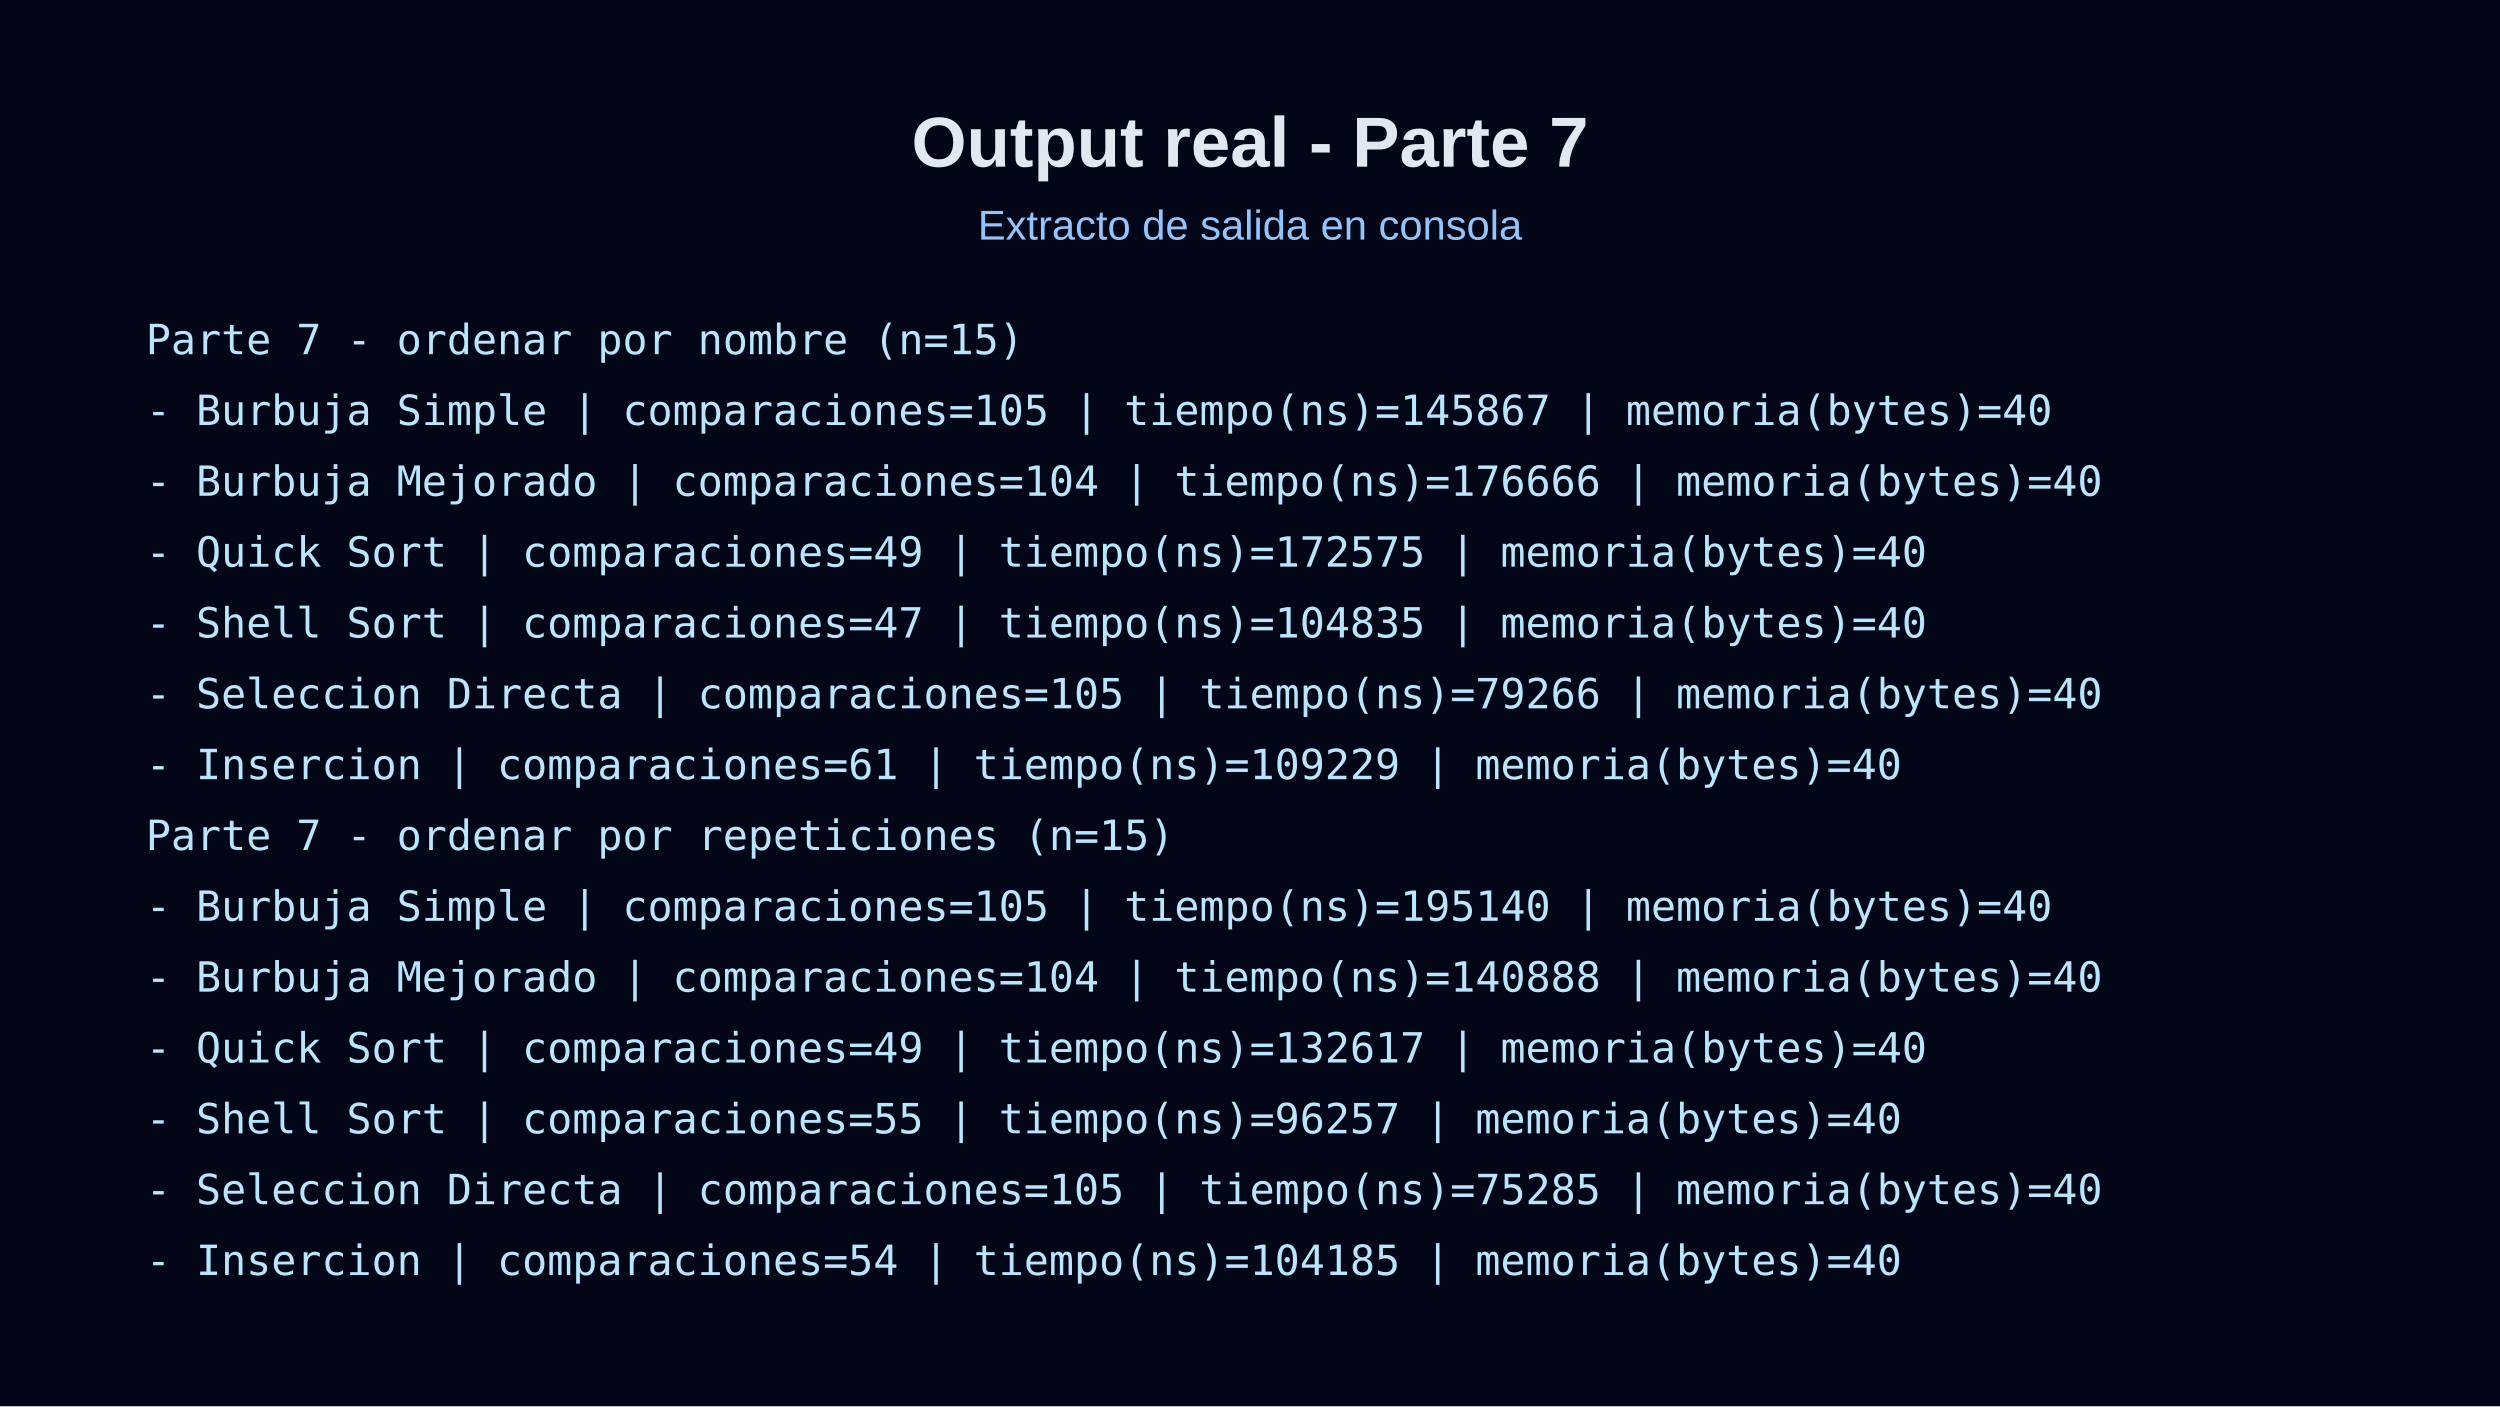
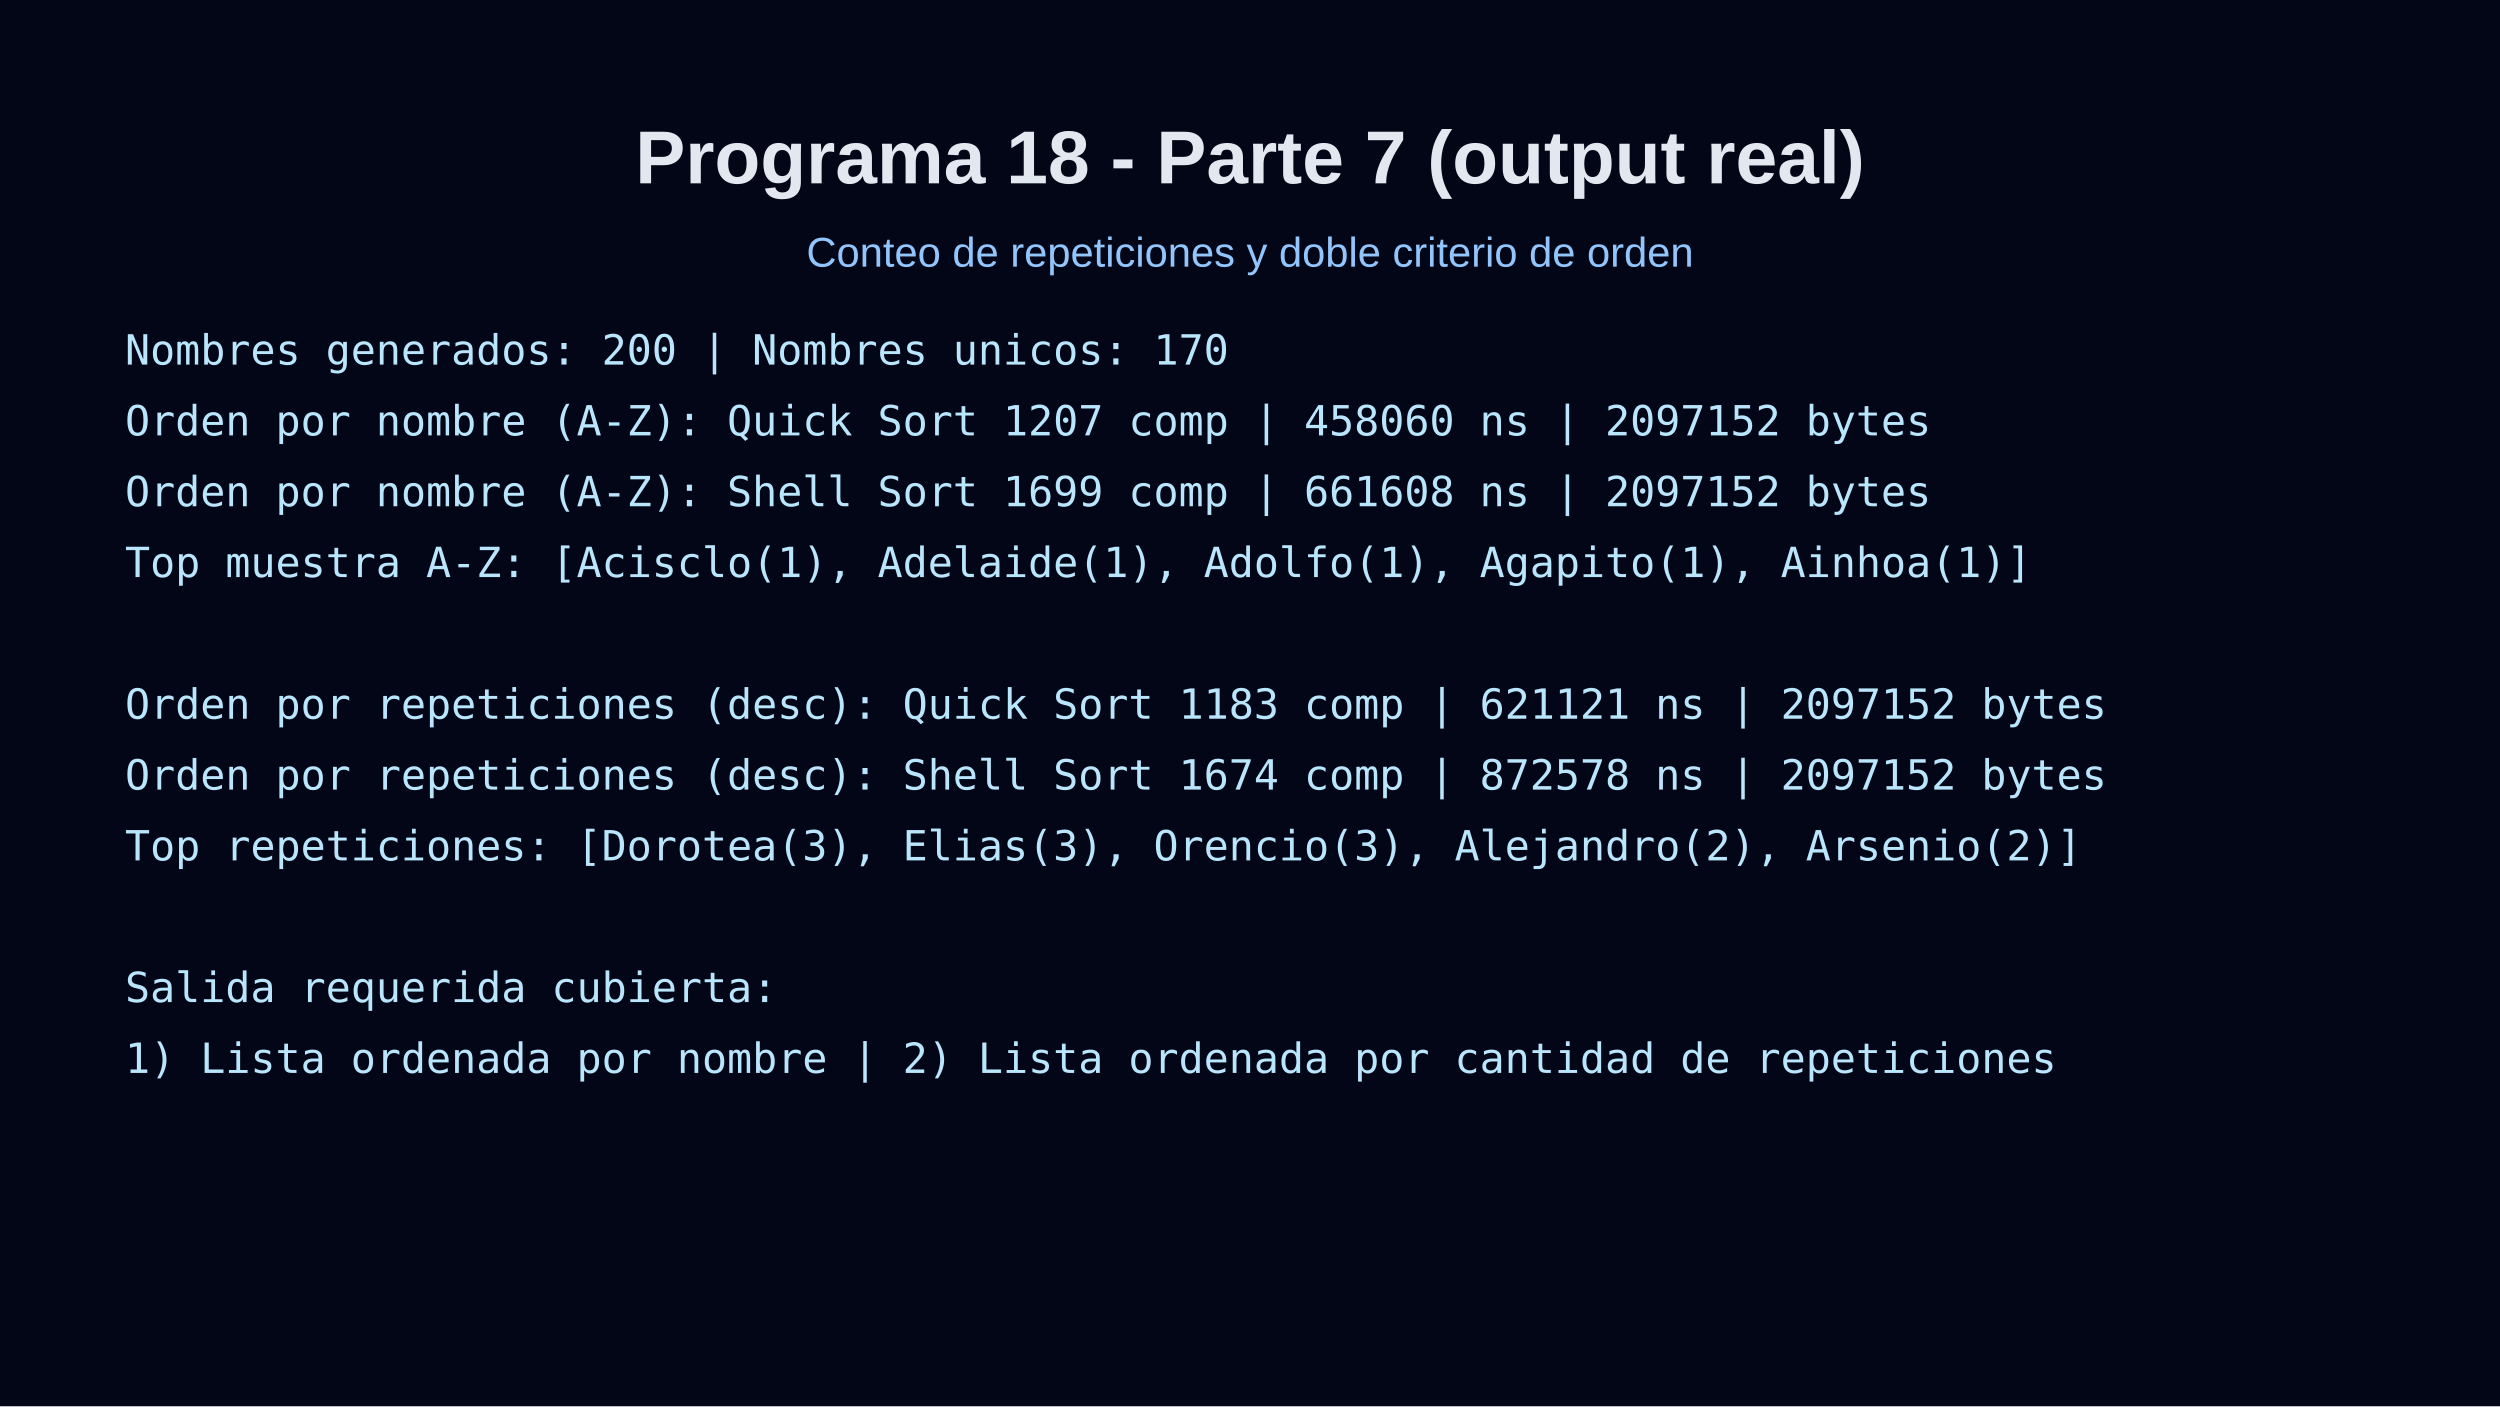
<svg xmlns="http://www.w3.org/2000/svg" width="1200" height="675" viewBox="0 0 1200 675" role="img" aria-labelledby="title desc">
  <rect width="1200" height="675" fill="#020617" />
-   <text x="600" y="80" text-anchor="middle" fill="#e2e8f0" font-family="Arial" font-size="34" font-weight="700">Output real - Parte 7</text>
-   <text x="600" y="115" text-anchor="middle" fill="#93c5fd" font-family="Arial" font-size="20">Extracto de salida en consola</text>
-   <text x="70" y="170" fill="#bae6fd" font-family="monospace" font-size="20">Parte 7 - ordenar por nombre (n=15)</text>
-   <text x="70" y="204" fill="#bae6fd" font-family="monospace" font-size="20">- Burbuja Simple | comparaciones=105 | tiempo(ns)=145867 | memoria(bytes)=40</text>
-   <text x="70" y="238" fill="#bae6fd" font-family="monospace" font-size="20">- Burbuja Mejorado | comparaciones=104 | tiempo(ns)=176666 | memoria(bytes)=40</text>
-   <text x="70" y="272" fill="#bae6fd" font-family="monospace" font-size="20">- Quick Sort | comparaciones=49 | tiempo(ns)=172575 | memoria(bytes)=40</text>
-   <text x="70" y="306" fill="#bae6fd" font-family="monospace" font-size="20">- Shell Sort | comparaciones=47 | tiempo(ns)=104835 | memoria(bytes)=40</text>
-   <text x="70" y="340" fill="#bae6fd" font-family="monospace" font-size="20">- Seleccion Directa | comparaciones=105 | tiempo(ns)=79266 | memoria(bytes)=40</text>
-   <text x="70" y="374" fill="#bae6fd" font-family="monospace" font-size="20">- Insercion | comparaciones=61 | tiempo(ns)=109229 | memoria(bytes)=40</text>
-   <text x="70" y="408" fill="#bae6fd" font-family="monospace" font-size="20">Parte 7 - ordenar por repeticiones (n=15)</text>
-   <text x="70" y="442" fill="#bae6fd" font-family="monospace" font-size="20">- Burbuja Simple | comparaciones=105 | tiempo(ns)=195140 | memoria(bytes)=40</text>
-   <text x="70" y="476" fill="#bae6fd" font-family="monospace" font-size="20">- Burbuja Mejorado | comparaciones=104 | tiempo(ns)=140888 | memoria(bytes)=40</text>
-   <text x="70" y="510" fill="#bae6fd" font-family="monospace" font-size="20">- Quick Sort | comparaciones=49 | tiempo(ns)=132617 | memoria(bytes)=40</text>
-   <text x="70" y="544" fill="#bae6fd" font-family="monospace" font-size="20">- Shell Sort | comparaciones=55 | tiempo(ns)=96257 | memoria(bytes)=40</text>
-   <text x="70" y="578" fill="#bae6fd" font-family="monospace" font-size="20">- Seleccion Directa | comparaciones=105 | tiempo(ns)=75285 | memoria(bytes)=40</text>
-   <text x="70" y="612" fill="#bae6fd" font-family="monospace" font-size="20">- Insercion | comparaciones=54 | tiempo(ns)=104185 | memoria(bytes)=40</text>
+   <text x="600" y="88" text-anchor="middle" fill="#e2e8f0" font-family="Arial" font-size="36" font-weight="700">Programa 18 - Parte 7 (output real)</text>
+   <text x="600" y="128" text-anchor="middle" fill="#93c5fd" font-family="Arial" font-size="20">Conteo de repeticiones y doble criterio de orden</text>
+   <text x="60" y="175" fill="#bae6fd" font-family="monospace" font-size="20">Nombres generados: 200 | Nombres unicos: 170</text>
+   <text x="60" y="209" fill="#bae6fd" font-family="monospace" font-size="20">Orden por nombre (A-Z): Quick Sort 1207 comp | 458060 ns | 2097152 bytes</text>
+   <text x="60" y="243" fill="#bae6fd" font-family="monospace" font-size="20">Orden por nombre (A-Z): Shell Sort 1699 comp | 661608 ns | 2097152 bytes</text>
+   <text x="60" y="277" fill="#bae6fd" font-family="monospace" font-size="20">Top muestra A-Z: [Acisclo(1), Adelaide(1), Adolfo(1), Agapito(1), Ainhoa(1)]</text>
+   <text x="60" y="345" fill="#bae6fd" font-family="monospace" font-size="20">Orden por repeticiones (desc): Quick Sort 1183 comp | 621121 ns | 2097152 bytes</text>
+   <text x="60" y="379" fill="#bae6fd" font-family="monospace" font-size="20">Orden por repeticiones (desc): Shell Sort 1674 comp | 872578 ns | 2097152 bytes</text>
+   <text x="60" y="413" fill="#bae6fd" font-family="monospace" font-size="20">Top repeticiones: [Dorotea(3), Elias(3), Orencio(3), Alejandro(2), Arsenio(2)]</text>
+   <text x="60" y="481" fill="#bae6fd" font-family="monospace" font-size="20">Salida requerida cubierta:</text>
+   <text x="60" y="515" fill="#bae6fd" font-family="monospace" font-size="20">1) Lista ordenada por nombre | 2) Lista ordenada por cantidad de repeticiones</text>
</svg>
